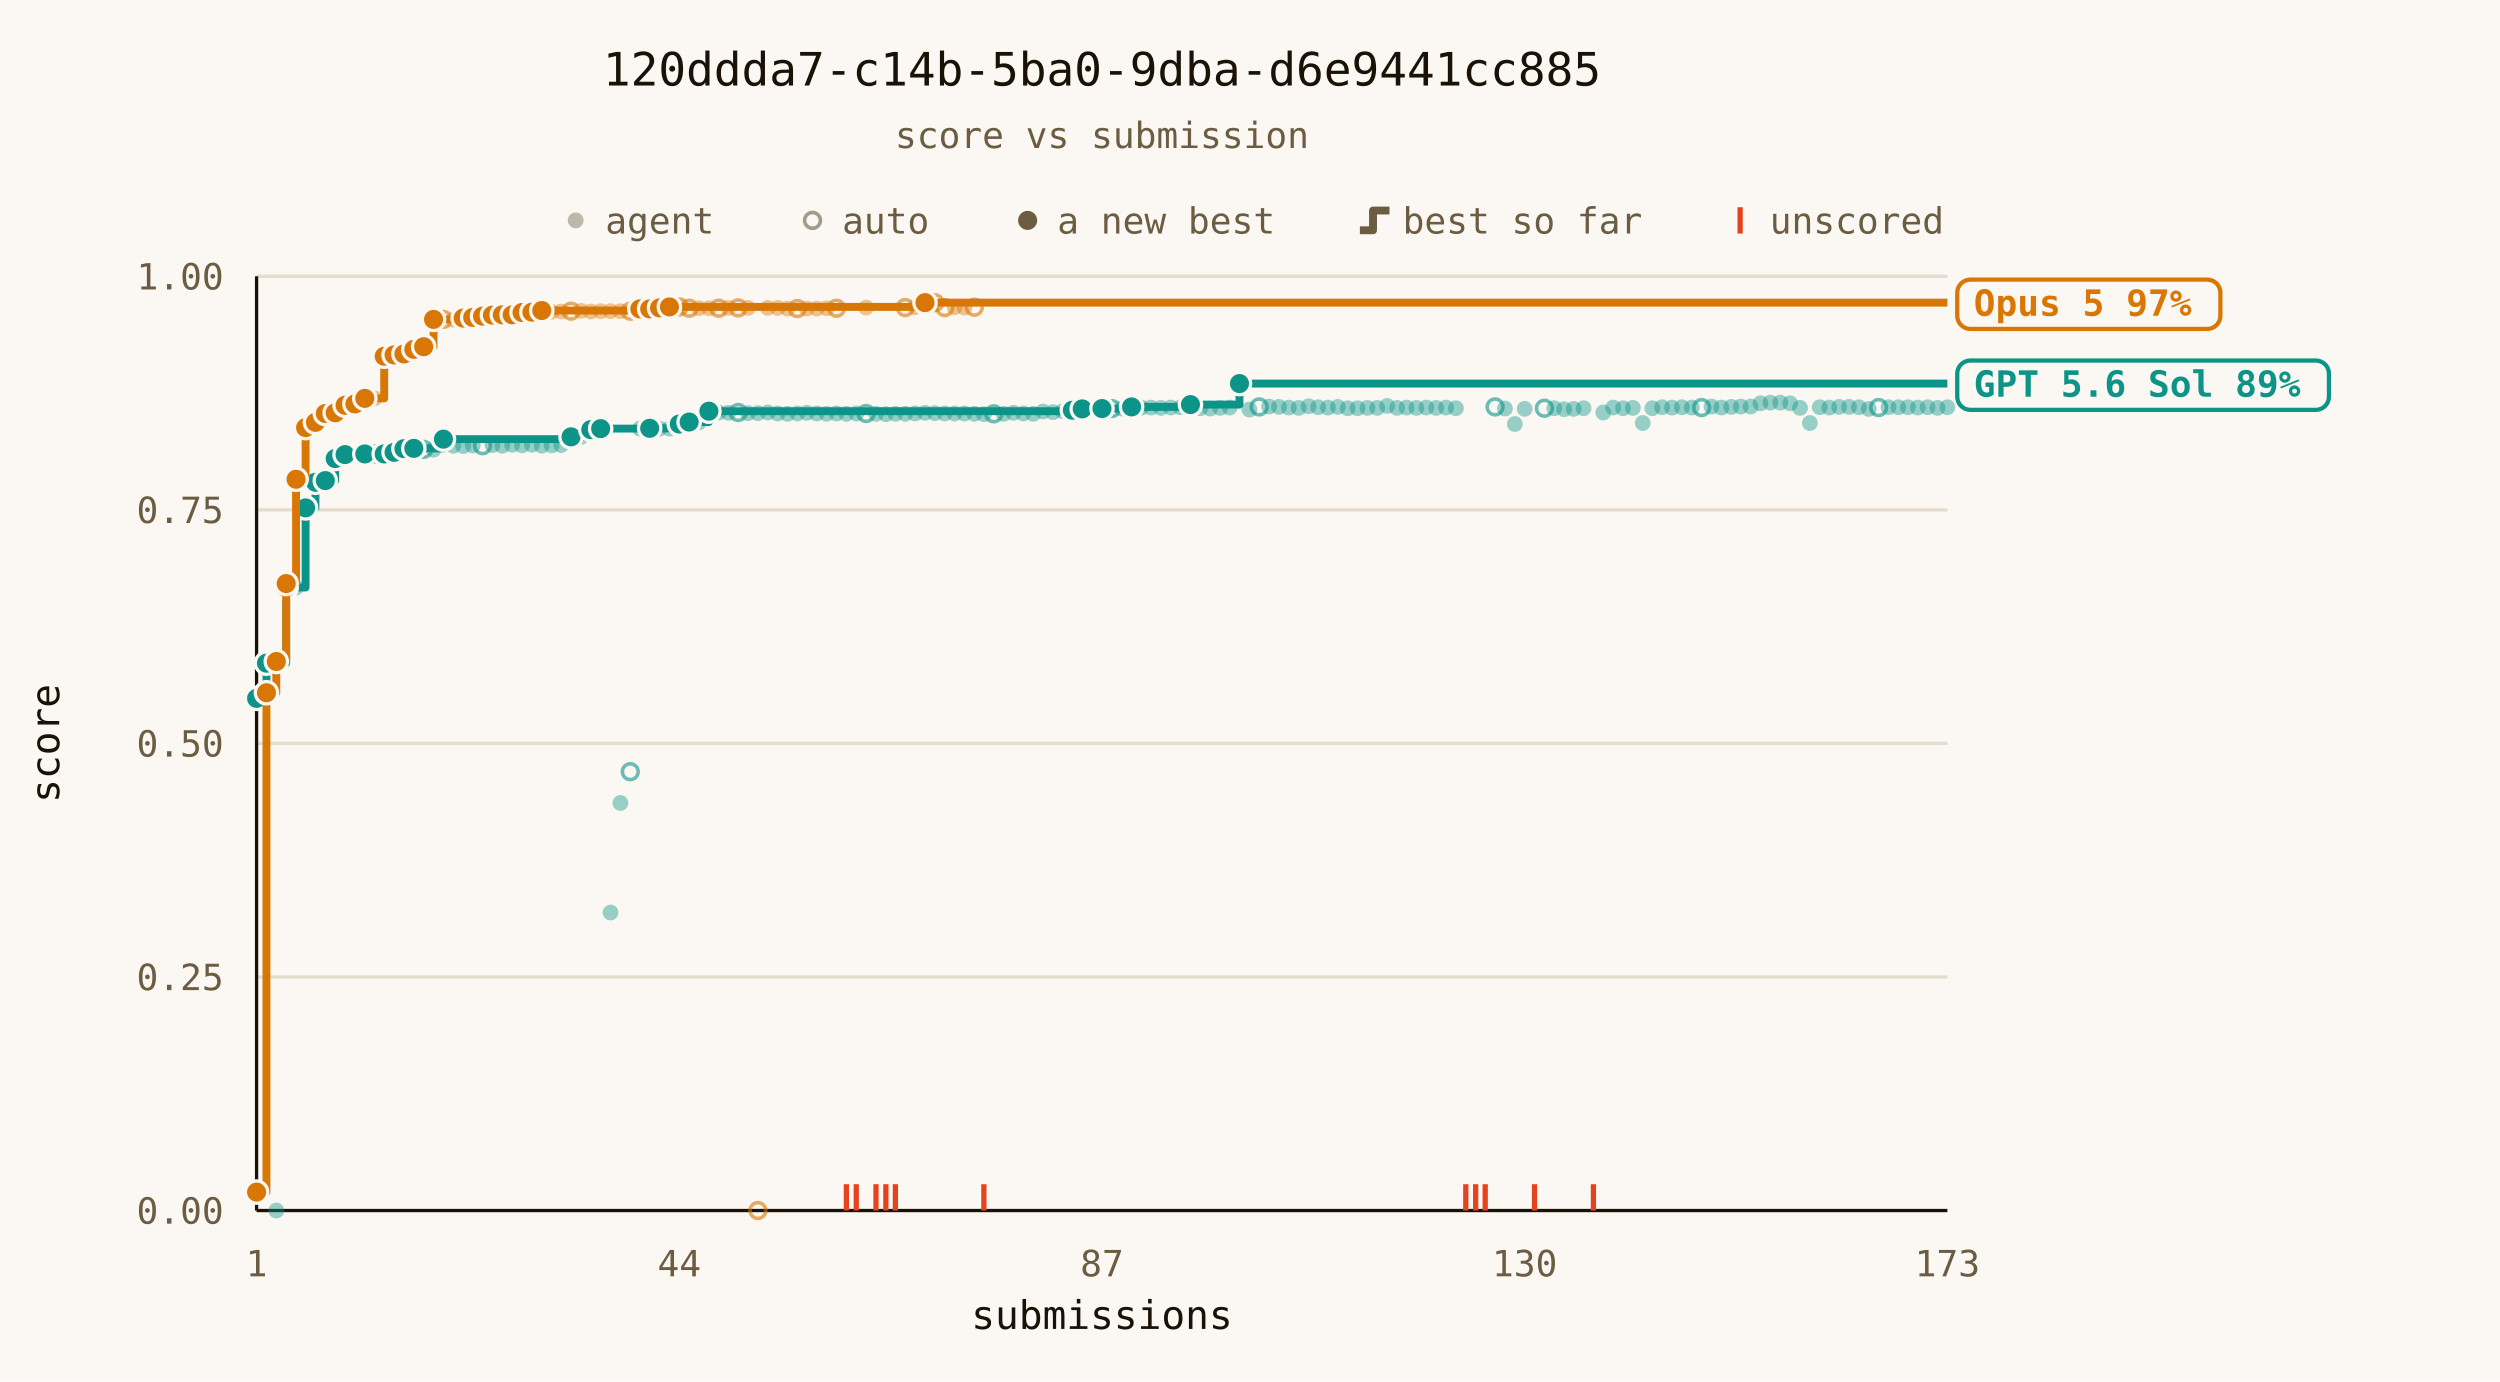
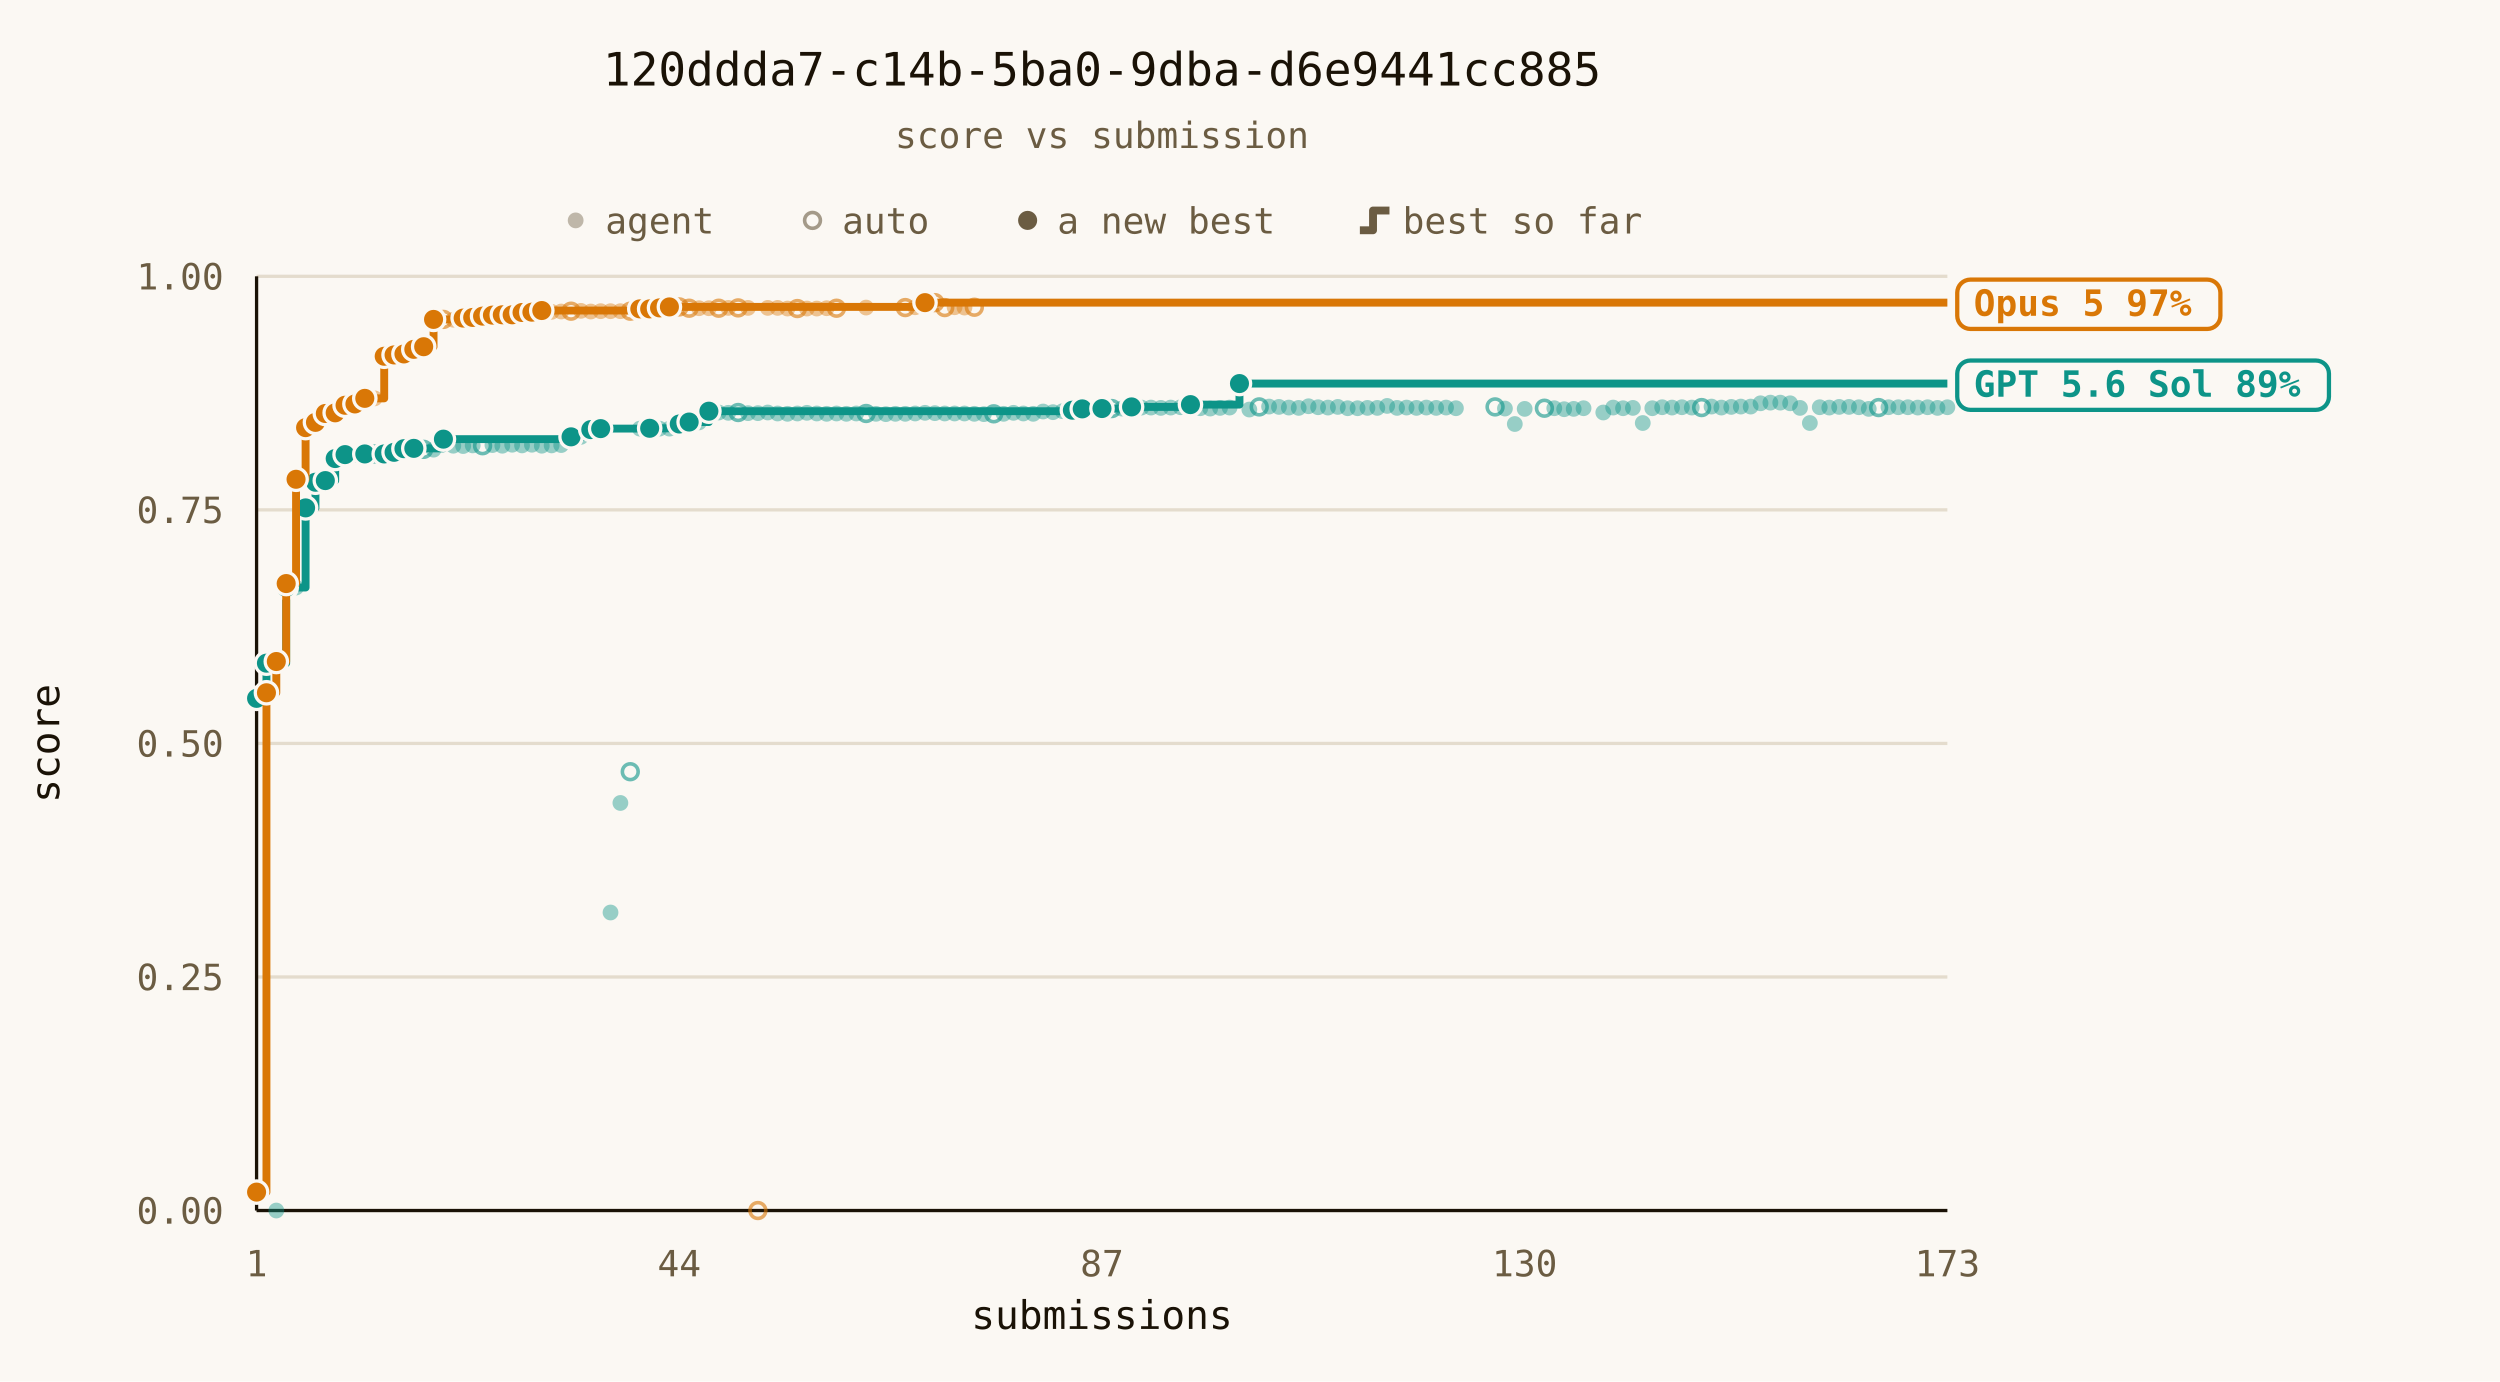
<svg xmlns="http://www.w3.org/2000/svg" width="760" height="420" viewBox="0 0 760 420" font-family="monospace">
  <rect width="760" height="420" fill="#fbf8f3" />
  <text x="335" y="26" text-anchor="middle" font-size="14" fill="#1a1206">120ddda7-c14b-5ba0-9dba-d6e9441cc885</text>
  <text x="335" y="45" text-anchor="middle" font-size="11" fill="#6b5c42">score vs submission</text>
  <line x1="78" y1="368.0" x2="592" y2="368.0" stroke="#e4dccd" stroke-width="1" />
  <text x="68" y="372.0" text-anchor="end" font-size="11" fill="#6b5c42">0.00</text>
  <line x1="78" y1="297.0" x2="592" y2="297.0" stroke="#e4dccd" stroke-width="1" />
  <text x="68" y="301.0" text-anchor="end" font-size="11" fill="#6b5c42">0.25</text>
  <line x1="78" y1="226.0" x2="592" y2="226.0" stroke="#e4dccd" stroke-width="1" />
  <text x="68" y="230.0" text-anchor="end" font-size="11" fill="#6b5c42">0.50</text>
  <line x1="78" y1="155.0" x2="592" y2="155.0" stroke="#e4dccd" stroke-width="1" />
  <text x="68" y="159.0" text-anchor="end" font-size="11" fill="#6b5c42">0.75</text>
  <line x1="78" y1="84.0" x2="592" y2="84.0" stroke="#e4dccd" stroke-width="1" />
  <text x="68" y="88.0" text-anchor="end" font-size="11" fill="#6b5c42">1.00</text>
  <text x="78.0" y="388" text-anchor="middle" font-size="11" fill="#6b5c42">1</text>
  <text x="206.5" y="388" text-anchor="middle" font-size="11" fill="#6b5c42">44</text>
  <text x="335.0" y="388" text-anchor="middle" font-size="11" fill="#6b5c42">87</text>
  <text x="463.5" y="388" text-anchor="middle" font-size="11" fill="#6b5c42">130</text>
  <text x="592.0" y="388" text-anchor="middle" font-size="11" fill="#6b5c42">173</text>
  <line x1="78" y1="84" x2="78" y2="368" stroke="#1a1206" />
  <line x1="78" y1="368" x2="592" y2="368" stroke="#1a1206" />
  <text x="335" y="404" text-anchor="middle" font-size="12" fill="#1a1206">submissions</text>
  <text x="18" y="226" font-size="12" fill="#1a1206" transform="rotate(-90 18 226)" text-anchor="middle">score</text>
  <circle cx="175.0" cy="67.0" r="2.4" fill="#6b5c42" opacity="0.42" />
  <text x="184.0" y="71.0" font-size="11" fill="#6b5c42">agent</text>
  <circle cx="247.0" cy="67.0" r="2.4" fill="none" stroke="#6b5c42" stroke-width="1.1" opacity="0.6" />
  <text x="256.0" y="71.0" font-size="11" fill="#6b5c42">auto</text>
  <circle cx="312.4" cy="67.0" r="3.4" fill="#6b5c42" stroke="#fbf8f3" stroke-width="1" />
  <text x="321.4" y="71.0" font-size="11" fill="#6b5c42">a new best</text>
  <path d="M 413.4 70.0 L 417.4 70.0 L 417.4 64.0 L 422.4 64.0" fill="none" stroke="#6b5c42" stroke-width="2.4" stroke-linejoin="round" />
  <text x="426.4" y="71.0" font-size="11" fill="#6b5c42">best so far</text>
-   <line x1="529.0" y1="71.0" x2="529.0" y2="63.0" stroke="#e5431f" stroke-width="1.6" />
-   <text x="538.0" y="71.0" font-size="11" fill="#6b5c42">unscored</text>
  <circle cx="78.0" cy="212.3" r="2.4" fill="none" stroke="#0d9488" stroke-width="1.1" opacity="0.6" />
  <circle cx="81.0" cy="201.6" r="2.4" fill="#0d9488" opacity="0.42" />
  <circle cx="84.0" cy="368.0" r="2.4" fill="#0d9488" opacity="0.42" />
  <circle cx="87.0" cy="178.6" r="2.4" fill="none" stroke="#0d9488" stroke-width="1.1" opacity="0.6" />
  <circle cx="90.0" cy="178.6" r="2.4" fill="#0d9488" opacity="0.42" />
  <circle cx="92.9" cy="154.4" r="2.4" fill="#0d9488" opacity="0.42" />
  <circle cx="95.9" cy="146.6" r="2.4" fill="#0d9488" opacity="0.42" />
  <circle cx="98.9" cy="146.1" r="2.4" fill="none" stroke="#0d9488" stroke-width="1.1" opacity="0.6" />
  <circle cx="101.9" cy="139.4" r="2.4" fill="none" stroke="#0d9488" stroke-width="1.1" opacity="0.6" />
  <circle cx="104.9" cy="138.2" r="2.4" fill="#0d9488" opacity="0.42" />
  <circle cx="107.9" cy="138.3" r="2.4" fill="#0d9488" opacity="0.42" />
  <circle cx="110.9" cy="138.0" r="2.4" fill="#0d9488" opacity="0.42" />
  <circle cx="113.9" cy="138.0" r="2.4" fill="none" stroke="#0d9488" stroke-width="1.1" opacity="0.6" />
  <circle cx="116.8" cy="138.0" r="2.4" fill="#0d9488" opacity="0.42" />
  <circle cx="119.8" cy="137.5" r="2.4" fill="#0d9488" opacity="0.42" />
  <circle cx="122.8" cy="136.4" r="2.4" fill="#0d9488" opacity="0.42" />
  <circle cx="125.8" cy="136.3" r="2.4" fill="#0d9488" opacity="0.42" />
  <circle cx="128.8" cy="136.6" r="2.4" fill="none" stroke="#0d9488" stroke-width="1.1" opacity="0.6" />
  <circle cx="131.8" cy="136.7" r="2.4" fill="#0d9488" opacity="0.42" />
  <circle cx="134.8" cy="133.5" r="2.4" fill="#0d9488" opacity="0.42" />
  <circle cx="137.8" cy="135.5" r="2.4" fill="#0d9488" opacity="0.42" />
  <circle cx="140.8" cy="135.6" r="2.4" fill="#0d9488" opacity="0.42" />
  <circle cx="143.7" cy="135.4" r="2.4" fill="#0d9488" opacity="0.42" />
  <circle cx="146.7" cy="135.5" r="2.4" fill="none" stroke="#0d9488" stroke-width="1.1" opacity="0.6" />
  <circle cx="149.7" cy="135.3" r="2.4" fill="#0d9488" opacity="0.42" />
  <circle cx="152.7" cy="135.5" r="2.4" fill="#0d9488" opacity="0.42" />
  <circle cx="155.7" cy="135.2" r="2.4" fill="#0d9488" opacity="0.42" />
  <circle cx="158.7" cy="135.4" r="2.4" fill="#0d9488" opacity="0.42" />
  <circle cx="161.7" cy="135.2" r="2.4" fill="#0d9488" opacity="0.42" />
  <circle cx="164.7" cy="135.5" r="2.4" fill="#0d9488" opacity="0.42" />
  <circle cx="167.7" cy="135.4" r="2.4" fill="#0d9488" opacity="0.42" />
  <circle cx="170.6" cy="135.3" r="2.4" fill="#0d9488" opacity="0.42" />
  <circle cx="173.6" cy="132.8" r="2.4" fill="none" stroke="#0d9488" stroke-width="1.1" opacity="0.6" />
  <circle cx="176.6" cy="132.8" r="2.4" fill="#0d9488" opacity="0.42" />
  <circle cx="179.6" cy="130.6" r="2.4" fill="#0d9488" opacity="0.42" />
  <circle cx="182.6" cy="130.3" r="2.4" fill="#0d9488" opacity="0.42" />
  <circle cx="185.6" cy="277.4" r="2.4" fill="#0d9488" opacity="0.42" />
  <circle cx="188.6" cy="244.1" r="2.4" fill="#0d9488" opacity="0.42" />
  <circle cx="191.6" cy="234.6" r="2.4" fill="none" stroke="#0d9488" stroke-width="1.1" opacity="0.6" />
  <circle cx="194.5" cy="130.3" r="2.4" fill="#0d9488" opacity="0.42" />
  <circle cx="197.5" cy="130.2" r="2.4" fill="#0d9488" opacity="0.42" />
  <circle cx="200.5" cy="130.3" r="2.4" fill="#0d9488" opacity="0.42" />
  <circle cx="203.5" cy="130.3" r="2.4" fill="#0d9488" opacity="0.42" />
  <circle cx="206.5" cy="128.9" r="2.4" fill="#0d9488" opacity="0.42" />
  <circle cx="209.5" cy="128.3" r="2.4" fill="#0d9488" opacity="0.42" />
  <circle cx="212.5" cy="128.4" r="2.4" fill="#0d9488" opacity="0.42" />
  <circle cx="215.5" cy="125.0" r="2.4" fill="#0d9488" opacity="0.42" />
  <circle cx="218.5" cy="125.4" r="2.4" fill="#0d9488" opacity="0.42" />
  <circle cx="221.4" cy="125.5" r="2.4" fill="#0d9488" opacity="0.42" />
  <circle cx="224.4" cy="125.4" r="2.4" fill="none" stroke="#0d9488" stroke-width="1.1" opacity="0.6" />
  <circle cx="227.4" cy="125.6" r="2.4" fill="#0d9488" opacity="0.42" />
  <circle cx="230.4" cy="125.6" r="2.4" fill="#0d9488" opacity="0.42" />
  <circle cx="233.4" cy="125.4" r="2.4" fill="#0d9488" opacity="0.42" />
  <circle cx="236.4" cy="125.7" r="2.4" fill="#0d9488" opacity="0.42" />
  <circle cx="239.4" cy="125.8" r="2.4" fill="#0d9488" opacity="0.42" />
  <circle cx="242.4" cy="125.7" r="2.4" fill="#0d9488" opacity="0.42" />
  <circle cx="245.3" cy="125.5" r="2.4" fill="#0d9488" opacity="0.42" />
  <circle cx="248.3" cy="125.7" r="2.4" fill="#0d9488" opacity="0.42" />
  <circle cx="251.3" cy="125.8" r="2.4" fill="#0d9488" opacity="0.42" />
  <circle cx="254.3" cy="125.7" r="2.4" fill="#0d9488" opacity="0.42" />
  <circle cx="257.3" cy="125.8" r="2.4" fill="#0d9488" opacity="0.42" />
  <circle cx="260.3" cy="125.7" r="2.4" fill="#0d9488" opacity="0.42" />
  <circle cx="263.3" cy="125.7" r="2.4" fill="none" stroke="#0d9488" stroke-width="1.1" opacity="0.6" />
  <circle cx="266.3" cy="125.8" r="2.4" fill="#0d9488" opacity="0.42" />
  <circle cx="269.3" cy="125.9" r="2.4" fill="#0d9488" opacity="0.42" />
  <circle cx="272.2" cy="125.8" r="2.4" fill="#0d9488" opacity="0.42" />
  <circle cx="275.2" cy="125.8" r="2.4" fill="#0d9488" opacity="0.42" />
  <circle cx="278.2" cy="125.7" r="2.4" fill="#0d9488" opacity="0.42" />
  <circle cx="281.2" cy="125.5" r="2.4" fill="#0d9488" opacity="0.42" />
  <circle cx="284.2" cy="125.6" r="2.4" fill="#0d9488" opacity="0.42" />
  <circle cx="287.2" cy="125.7" r="2.4" fill="#0d9488" opacity="0.42" />
  <circle cx="290.2" cy="125.7" r="2.4" fill="#0d9488" opacity="0.42" />
  <circle cx="293.2" cy="125.7" r="2.4" fill="#0d9488" opacity="0.42" />
  <circle cx="296.2" cy="125.8" r="2.4" fill="#0d9488" opacity="0.42" />
  <circle cx="299.1" cy="125.9" r="2.4" fill="#0d9488" opacity="0.42" />
  <circle cx="302.1" cy="125.8" r="2.4" fill="none" stroke="#0d9488" stroke-width="1.1" opacity="0.6" />
  <circle cx="305.1" cy="125.8" r="2.4" fill="#0d9488" opacity="0.42" />
  <circle cx="308.1" cy="125.5" r="2.4" fill="#0d9488" opacity="0.42" />
  <circle cx="311.1" cy="125.7" r="2.4" fill="#0d9488" opacity="0.42" />
  <circle cx="314.1" cy="125.8" r="2.4" fill="#0d9488" opacity="0.42" />
  <circle cx="317.1" cy="125.1" r="2.4" fill="#0d9488" opacity="0.42" />
  <circle cx="320.1" cy="125.3" r="2.4" fill="#0d9488" opacity="0.42" />
  <circle cx="323.0" cy="125.0" r="2.4" fill="#0d9488" opacity="0.42" />
  <circle cx="326.0" cy="124.7" r="2.4" fill="#0d9488" opacity="0.42" />
  <circle cx="329.0" cy="124.3" r="2.4" fill="#0d9488" opacity="0.42" />
  <circle cx="332.0" cy="124.3" r="2.4" fill="#0d9488" opacity="0.42" />
  <circle cx="335.0" cy="124.2" r="2.4" fill="#0d9488" opacity="0.42" />
  <circle cx="338.0" cy="124.2" r="2.4" fill="none" stroke="#0d9488" stroke-width="1.1" opacity="0.6" />
  <circle cx="341.0" cy="124.2" r="2.4" fill="#0d9488" opacity="0.42" />
  <circle cx="344.0" cy="123.7" r="2.4" fill="#0d9488" opacity="0.42" />
  <circle cx="347.0" cy="123.9" r="2.4" fill="#0d9488" opacity="0.42" />
  <circle cx="349.9" cy="123.9" r="2.4" fill="#0d9488" opacity="0.42" />
  <circle cx="352.9" cy="124.0" r="2.4" fill="#0d9488" opacity="0.42" />
  <circle cx="355.9" cy="123.9" r="2.4" fill="#0d9488" opacity="0.42" />
  <circle cx="358.9" cy="123.8" r="2.4" fill="#0d9488" opacity="0.42" />
  <circle cx="361.9" cy="123.0" r="2.4" fill="#0d9488" opacity="0.42" />
  <circle cx="364.9" cy="124.1" r="2.4" fill="#0d9488" opacity="0.42" />
  <circle cx="367.9" cy="124.2" r="2.4" fill="#0d9488" opacity="0.42" />
  <circle cx="370.9" cy="124.0" r="2.4" fill="#0d9488" opacity="0.42" />
  <circle cx="373.8" cy="123.9" r="2.4" fill="#0d9488" opacity="0.42" />
  <circle cx="376.8" cy="116.6" r="2.4" fill="#0d9488" opacity="0.42" />
  <circle cx="379.8" cy="124.5" r="2.4" fill="#0d9488" opacity="0.42" />
  <circle cx="382.8" cy="123.7" r="2.4" fill="none" stroke="#0d9488" stroke-width="1.1" opacity="0.6" />
  <circle cx="385.8" cy="123.6" r="2.4" fill="#0d9488" opacity="0.42" />
  <circle cx="388.8" cy="123.7" r="2.4" fill="#0d9488" opacity="0.42" />
  <circle cx="391.8" cy="123.9" r="2.4" fill="#0d9488" opacity="0.42" />
  <circle cx="394.8" cy="124.0" r="2.4" fill="#0d9488" opacity="0.42" />
  <circle cx="397.8" cy="123.5" r="2.4" fill="#0d9488" opacity="0.42" />
  <circle cx="400.7" cy="123.8" r="2.4" fill="#0d9488" opacity="0.42" />
  <circle cx="403.7" cy="123.9" r="2.4" fill="#0d9488" opacity="0.42" />
  <circle cx="406.7" cy="123.7" r="2.4" fill="#0d9488" opacity="0.42" />
  <circle cx="409.7" cy="124.1" r="2.4" fill="#0d9488" opacity="0.42" />
  <circle cx="412.7" cy="124.1" r="2.4" fill="#0d9488" opacity="0.42" />
  <circle cx="415.7" cy="124.0" r="2.4" fill="#0d9488" opacity="0.42" />
  <circle cx="418.7" cy="124.0" r="2.4" fill="#0d9488" opacity="0.42" />
  <circle cx="421.7" cy="123.4" r="2.4" fill="#0d9488" opacity="0.42" />
  <circle cx="424.7" cy="124.0" r="2.4" fill="#0d9488" opacity="0.42" />
  <circle cx="427.6" cy="123.9" r="2.4" fill="#0d9488" opacity="0.42" />
  <circle cx="430.6" cy="124.0" r="2.4" fill="#0d9488" opacity="0.42" />
  <circle cx="433.6" cy="123.9" r="2.4" fill="#0d9488" opacity="0.42" />
  <circle cx="436.6" cy="124.0" r="2.4" fill="#0d9488" opacity="0.42" />
  <circle cx="439.6" cy="123.9" r="2.4" fill="#0d9488" opacity="0.42" />
  <circle cx="442.6" cy="124.1" r="2.4" fill="#0d9488" opacity="0.42" />
  <circle cx="454.5" cy="123.7" r="2.4" fill="none" stroke="#0d9488" stroke-width="1.1" opacity="0.6" />
  <circle cx="457.5" cy="124.2" r="2.4" fill="#0d9488" opacity="0.42" />
  <circle cx="460.5" cy="128.9" r="2.4" fill="#0d9488" opacity="0.42" />
  <circle cx="463.5" cy="124.3" r="2.4" fill="#0d9488" opacity="0.42" />
  <circle cx="469.5" cy="124.1" r="2.4" fill="none" stroke="#0d9488" stroke-width="1.1" opacity="0.6" />
  <circle cx="472.5" cy="124.1" r="2.4" fill="#0d9488" opacity="0.42" />
  <circle cx="475.5" cy="124.4" r="2.4" fill="#0d9488" opacity="0.42" />
  <circle cx="478.4" cy="124.3" r="2.4" fill="#0d9488" opacity="0.42" />
  <circle cx="481.4" cy="124.1" r="2.4" fill="#0d9488" opacity="0.42" />
  <circle cx="487.4" cy="125.4" r="2.4" fill="#0d9488" opacity="0.42" />
  <circle cx="490.4" cy="123.9" r="2.4" fill="#0d9488" opacity="0.42" />
  <circle cx="493.4" cy="124.1" r="2.4" fill="#0d9488" opacity="0.42" />
  <circle cx="496.4" cy="124.0" r="2.4" fill="#0d9488" opacity="0.42" />
  <circle cx="499.4" cy="128.6" r="2.4" fill="#0d9488" opacity="0.42" />
  <circle cx="502.3" cy="124.1" r="2.4" fill="#0d9488" opacity="0.42" />
  <circle cx="505.3" cy="123.8" r="2.4" fill="#0d9488" opacity="0.42" />
  <circle cx="508.3" cy="123.9" r="2.4" fill="#0d9488" opacity="0.42" />
  <circle cx="511.3" cy="123.8" r="2.4" fill="#0d9488" opacity="0.42" />
  <circle cx="514.3" cy="123.9" r="2.4" fill="#0d9488" opacity="0.42" />
  <circle cx="517.3" cy="123.9" r="2.4" fill="none" stroke="#0d9488" stroke-width="1.1" opacity="0.6" />
  <circle cx="520.3" cy="123.6" r="2.4" fill="#0d9488" opacity="0.42" />
  <circle cx="523.3" cy="123.9" r="2.4" fill="#0d9488" opacity="0.42" />
  <circle cx="526.3" cy="123.7" r="2.4" fill="#0d9488" opacity="0.42" />
  <circle cx="529.2" cy="123.6" r="2.4" fill="#0d9488" opacity="0.42" />
  <circle cx="532.2" cy="123.6" r="2.4" fill="#0d9488" opacity="0.42" />
  <circle cx="535.2" cy="122.6" r="2.4" fill="#0d9488" opacity="0.42" />
  <circle cx="538.2" cy="122.4" r="2.4" fill="#0d9488" opacity="0.42" />
  <circle cx="541.2" cy="122.4" r="2.4" fill="#0d9488" opacity="0.42" />
  <circle cx="544.2" cy="122.6" r="2.4" fill="#0d9488" opacity="0.42" />
  <circle cx="547.2" cy="124.0" r="2.4" fill="#0d9488" opacity="0.42" />
  <circle cx="550.2" cy="128.6" r="2.4" fill="#0d9488" opacity="0.42" />
  <circle cx="553.2" cy="123.8" r="2.4" fill="#0d9488" opacity="0.42" />
  <circle cx="556.1" cy="123.9" r="2.4" fill="#0d9488" opacity="0.42" />
  <circle cx="559.1" cy="123.7" r="2.4" fill="#0d9488" opacity="0.42" />
  <circle cx="562.1" cy="123.7" r="2.4" fill="#0d9488" opacity="0.42" />
  <circle cx="565.1" cy="123.8" r="2.4" fill="#0d9488" opacity="0.42" />
  <circle cx="568.1" cy="124.3" r="2.4" fill="#0d9488" opacity="0.42" />
  <circle cx="571.1" cy="123.9" r="2.4" fill="none" stroke="#0d9488" stroke-width="1.1" opacity="0.6" />
  <circle cx="574.1" cy="123.8" r="2.4" fill="#0d9488" opacity="0.42" />
  <circle cx="577.1" cy="123.8" r="2.4" fill="#0d9488" opacity="0.42" />
  <circle cx="580.0" cy="123.8" r="2.4" fill="#0d9488" opacity="0.42" />
  <circle cx="583.0" cy="123.9" r="2.4" fill="#0d9488" opacity="0.42" />
  <circle cx="586.0" cy="123.8" r="2.4" fill="#0d9488" opacity="0.42" />
  <circle cx="589.0" cy="124.0" r="2.4" fill="#0d9488" opacity="0.42" />
  <circle cx="592.0" cy="123.8" r="2.4" fill="#0d9488" opacity="0.42" />
-   <line x1="445.6" y1="368" x2="445.6" y2="360" stroke="#e5431f" stroke-width="1.6" />
-   <line x1="448.6" y1="368" x2="448.6" y2="360" stroke="#e5431f" stroke-width="1.6" />
-   <line x1="451.5" y1="368" x2="451.5" y2="360" stroke="#e5431f" stroke-width="1.6" />
-   <line x1="466.5" y1="368" x2="466.5" y2="360" stroke="#e5431f" stroke-width="1.6" />
-   <line x1="484.4" y1="368" x2="484.4" y2="360" stroke="#e5431f" stroke-width="1.6" />
  <path d="M 78.0 212.3 L 81.0 212.3 L 81.0 201.6 L 87.0 201.6 L 87.0 178.6 L 92.9 178.6 L 92.9 154.4 L 95.9 154.4 L 95.9 146.6 L 98.9 146.6 L 98.9 146.1 L 101.9 146.1 L 101.9 139.4 L 104.9 139.4 L 104.9 138.2 L 110.9 138.2 L 110.9 138.0 L 116.8 138.0 L 116.8 138.0 L 119.8 138.0 L 119.8 137.5 L 122.8 137.5 L 122.8 136.4 L 125.8 136.4 L 125.8 136.3 L 134.8 136.3 L 134.8 133.5 L 173.6 133.5 L 173.6 132.8 L 179.6 132.8 L 179.6 130.6 L 182.6 130.6 L 182.6 130.3 L 197.5 130.3 L 197.5 130.2 L 206.5 130.2 L 206.5 128.9 L 209.5 128.9 L 209.5 128.3 L 215.5 128.3 L 215.5 125.0 L 326.0 125.0 L 326.0 124.7 L 329.0 124.7 L 329.0 124.3 L 335.0 124.3 L 335.0 124.2 L 344.0 124.2 L 344.0 123.7 L 361.9 123.7 L 361.9 123.0 L 376.8 123.0 L 376.8 116.6 L 592 116.6" fill="none" stroke="#0d9488" stroke-width="2.4" stroke-linejoin="round" />
  <circle cx="78.0" cy="212.3" r="3.4" fill="#0d9488" stroke="#fbf8f3" stroke-width="1" />
  <circle cx="81.0" cy="201.6" r="3.4" fill="#0d9488" stroke="#fbf8f3" stroke-width="1" />
  <circle cx="87.0" cy="178.6" r="3.4" fill="#0d9488" stroke="#fbf8f3" stroke-width="1" />
  <circle cx="92.9" cy="154.4" r="3.4" fill="#0d9488" stroke="#fbf8f3" stroke-width="1" />
  <circle cx="95.9" cy="146.6" r="3.4" fill="#0d9488" stroke="#fbf8f3" stroke-width="1" />
  <circle cx="98.9" cy="146.1" r="3.4" fill="#0d9488" stroke="#fbf8f3" stroke-width="1" />
  <circle cx="101.9" cy="139.4" r="3.4" fill="#0d9488" stroke="#fbf8f3" stroke-width="1" />
  <circle cx="104.9" cy="138.2" r="3.4" fill="#0d9488" stroke="#fbf8f3" stroke-width="1" />
  <circle cx="110.9" cy="138.0" r="3.4" fill="#0d9488" stroke="#fbf8f3" stroke-width="1" />
  <circle cx="116.8" cy="138.0" r="3.4" fill="#0d9488" stroke="#fbf8f3" stroke-width="1" />
  <circle cx="119.8" cy="137.5" r="3.4" fill="#0d9488" stroke="#fbf8f3" stroke-width="1" />
  <circle cx="122.8" cy="136.4" r="3.4" fill="#0d9488" stroke="#fbf8f3" stroke-width="1" />
  <circle cx="125.8" cy="136.3" r="3.4" fill="#0d9488" stroke="#fbf8f3" stroke-width="1" />
  <circle cx="134.8" cy="133.5" r="3.4" fill="#0d9488" stroke="#fbf8f3" stroke-width="1" />
  <circle cx="173.6" cy="132.8" r="3.4" fill="#0d9488" stroke="#fbf8f3" stroke-width="1" />
  <circle cx="179.6" cy="130.6" r="3.4" fill="#0d9488" stroke="#fbf8f3" stroke-width="1" />
  <circle cx="182.6" cy="130.3" r="3.4" fill="#0d9488" stroke="#fbf8f3" stroke-width="1" />
  <circle cx="197.5" cy="130.2" r="3.4" fill="#0d9488" stroke="#fbf8f3" stroke-width="1" />
  <circle cx="206.5" cy="128.9" r="3.4" fill="#0d9488" stroke="#fbf8f3" stroke-width="1" />
  <circle cx="209.5" cy="128.3" r="3.4" fill="#0d9488" stroke="#fbf8f3" stroke-width="1" />
  <circle cx="215.5" cy="125.0" r="3.4" fill="#0d9488" stroke="#fbf8f3" stroke-width="1" />
  <circle cx="326.0" cy="124.7" r="3.4" fill="#0d9488" stroke="#fbf8f3" stroke-width="1" />
  <circle cx="329.0" cy="124.3" r="3.4" fill="#0d9488" stroke="#fbf8f3" stroke-width="1" />
  <circle cx="335.0" cy="124.2" r="3.4" fill="#0d9488" stroke="#fbf8f3" stroke-width="1" />
  <circle cx="344.0" cy="123.7" r="3.4" fill="#0d9488" stroke="#fbf8f3" stroke-width="1" />
  <circle cx="361.9" cy="123.0" r="3.4" fill="#0d9488" stroke="#fbf8f3" stroke-width="1" />
  <circle cx="376.8" cy="116.6" r="3.4" fill="#0d9488" stroke="#fbf8f3" stroke-width="1" />
  <rect x="595" y="109.6" width="113" height="15" rx="4" fill="#fbf8f3" stroke="#0d9488" stroke-width="1.3" />
  <text x="600.0" y="120.6" font-size="11" fill="#0d9488" font-weight="bold">GPT 5.6 Sol 89%</text>
  <circle cx="78.0" cy="362.4" r="2.4" fill="none" stroke="#d97706" stroke-width="1.1" opacity="0.6" />
  <circle cx="81.0" cy="210.6" r="2.4" fill="none" stroke="#d97706" stroke-width="1.1" opacity="0.6" />
  <circle cx="84.0" cy="201.1" r="2.4" fill="#d97706" opacity="0.42" />
  <circle cx="87.0" cy="177.4" r="2.4" fill="#d97706" opacity="0.42" />
  <circle cx="90.0" cy="145.7" r="2.4" fill="#d97706" opacity="0.42" />
  <circle cx="92.9" cy="130.0" r="2.4" fill="#d97706" opacity="0.42" />
  <circle cx="95.9" cy="128.4" r="2.4" fill="#d97706" opacity="0.42" />
  <circle cx="98.9" cy="125.7" r="2.4" fill="#d97706" opacity="0.42" />
  <circle cx="101.9" cy="125.5" r="2.4" fill="none" stroke="#d97706" stroke-width="1.1" opacity="0.6" />
  <circle cx="104.9" cy="123.2" r="2.4" fill="#d97706" opacity="0.42" />
  <circle cx="107.9" cy="122.8" r="2.4" fill="#d97706" opacity="0.42" />
  <circle cx="110.9" cy="121.1" r="2.4" fill="#d97706" opacity="0.42" />
  <circle cx="113.9" cy="121.1" r="2.4" fill="#d97706" opacity="0.42" />
  <circle cx="116.8" cy="108.3" r="2.4" fill="none" stroke="#d97706" stroke-width="1.1" opacity="0.6" />
  <circle cx="119.8" cy="107.9" r="2.4" fill="#d97706" opacity="0.42" />
  <circle cx="122.8" cy="107.6" r="2.4" fill="none" stroke="#d97706" stroke-width="1.1" opacity="0.6" />
  <circle cx="125.8" cy="106.2" r="2.4" fill="#d97706" opacity="0.42" />
  <circle cx="128.8" cy="105.4" r="2.4" fill="#d97706" opacity="0.42" />
  <circle cx="131.8" cy="97.1" r="2.4" fill="#d97706" opacity="0.42" />
  <circle cx="134.8" cy="97.1" r="2.4" fill="none" stroke="#d97706" stroke-width="1.1" opacity="0.6" />
  <circle cx="137.8" cy="97.2" r="2.4" fill="#d97706" opacity="0.42" />
  <circle cx="140.8" cy="96.7" r="2.4" fill="#d97706" opacity="0.42" />
  <circle cx="143.7" cy="96.5" r="2.4" fill="none" stroke="#d97706" stroke-width="1.1" opacity="0.6" />
  <circle cx="146.7" cy="96.1" r="2.4" fill="#d97706" opacity="0.42" />
  <circle cx="149.7" cy="95.8" r="2.4" fill="#d97706" opacity="0.42" />
  <circle cx="152.7" cy="95.7" r="2.4" fill="#d97706" opacity="0.42" />
  <circle cx="155.7" cy="95.7" r="2.4" fill="#d97706" opacity="0.42" />
  <circle cx="158.7" cy="95.0" r="2.4" fill="#d97706" opacity="0.42" />
  <circle cx="161.7" cy="94.9" r="2.4" fill="none" stroke="#d97706" stroke-width="1.1" opacity="0.6" />
  <circle cx="164.7" cy="94.4" r="2.4" fill="#d97706" opacity="0.42" />
  <circle cx="167.7" cy="94.8" r="2.4" fill="#d97706" opacity="0.42" />
  <circle cx="170.6" cy="94.7" r="2.4" fill="#d97706" opacity="0.42" />
  <circle cx="173.6" cy="94.6" r="2.4" fill="none" stroke="#d97706" stroke-width="1.1" opacity="0.6" />
  <circle cx="176.6" cy="94.5" r="2.4" fill="#d97706" opacity="0.42" />
  <circle cx="179.6" cy="94.7" r="2.4" fill="#d97706" opacity="0.42" />
  <circle cx="182.6" cy="94.6" r="2.4" fill="#d97706" opacity="0.42" />
  <circle cx="185.6" cy="94.6" r="2.4" fill="#d97706" opacity="0.42" />
  <circle cx="188.6" cy="94.6" r="2.4" fill="#d97706" opacity="0.42" />
  <circle cx="191.6" cy="94.6" r="2.4" fill="none" stroke="#d97706" stroke-width="1.1" opacity="0.6" />
  <circle cx="194.5" cy="93.9" r="2.4" fill="#d97706" opacity="0.42" />
  <circle cx="197.5" cy="93.9" r="2.4" fill="#d97706" opacity="0.42" />
  <circle cx="200.5" cy="93.6" r="2.4" fill="#d97706" opacity="0.42" />
  <circle cx="203.5" cy="93.3" r="2.4" fill="#d97706" opacity="0.42" />
  <circle cx="206.5" cy="93.3" r="2.4" fill="none" stroke="#d97706" stroke-width="1.1" opacity="0.6" />
  <circle cx="209.5" cy="93.7" r="2.4" fill="none" stroke="#d97706" stroke-width="1.1" opacity="0.6" />
  <circle cx="212.5" cy="93.7" r="2.4" fill="#d97706" opacity="0.42" />
  <circle cx="215.5" cy="93.7" r="2.4" fill="#d97706" opacity="0.42" />
  <circle cx="218.5" cy="93.7" r="2.4" fill="none" stroke="#d97706" stroke-width="1.1" opacity="0.6" />
  <circle cx="221.4" cy="93.6" r="2.4" fill="#d97706" opacity="0.42" />
  <circle cx="224.4" cy="93.6" r="2.4" fill="none" stroke="#d97706" stroke-width="1.1" opacity="0.6" />
  <circle cx="227.4" cy="93.6" r="2.4" fill="#d97706" opacity="0.42" />
  <circle cx="230.4" cy="368.0" r="2.4" fill="none" stroke="#d97706" stroke-width="1.1" opacity="0.6" />
  <circle cx="233.4" cy="93.6" r="2.4" fill="#d97706" opacity="0.42" />
  <circle cx="236.4" cy="93.6" r="2.4" fill="#d97706" opacity="0.42" />
  <circle cx="239.4" cy="93.8" r="2.4" fill="#d97706" opacity="0.42" />
  <circle cx="242.4" cy="93.8" r="2.4" fill="none" stroke="#d97706" stroke-width="1.1" opacity="0.6" />
  <circle cx="245.3" cy="93.8" r="2.4" fill="#d97706" opacity="0.42" />
  <circle cx="248.3" cy="93.8" r="2.4" fill="#d97706" opacity="0.42" />
  <circle cx="251.3" cy="93.7" r="2.4" fill="#d97706" opacity="0.42" />
  <circle cx="254.3" cy="93.7" r="2.4" fill="none" stroke="#d97706" stroke-width="1.1" opacity="0.6" />
  <circle cx="263.3" cy="93.5" r="2.4" fill="#d97706" opacity="0.42" />
  <circle cx="275.2" cy="93.5" r="2.4" fill="none" stroke="#d97706" stroke-width="1.1" opacity="0.6" />
  <circle cx="278.2" cy="93.4" r="2.4" fill="#d97706" opacity="0.42" />
  <circle cx="281.2" cy="92.0" r="2.4" fill="#d97706" opacity="0.42" />
  <circle cx="284.2" cy="92.0" r="2.4" fill="none" stroke="#d97706" stroke-width="1.1" opacity="0.6" />
  <circle cx="287.2" cy="93.5" r="2.4" fill="none" stroke="#d97706" stroke-width="1.1" opacity="0.6" />
  <circle cx="290.2" cy="93.4" r="2.4" fill="#d97706" opacity="0.42" />
  <circle cx="293.2" cy="93.5" r="2.4" fill="#d97706" opacity="0.42" />
  <circle cx="296.2" cy="93.4" r="2.4" fill="none" stroke="#d97706" stroke-width="1.1" opacity="0.6" />
-   <line x1="257.3" y1="368" x2="257.3" y2="360" stroke="#e5431f" stroke-width="1.6" />
-   <line x1="260.3" y1="368" x2="260.3" y2="360" stroke="#e5431f" stroke-width="1.6" />
-   <line x1="266.3" y1="368" x2="266.3" y2="360" stroke="#e5431f" stroke-width="1.6" />
-   <line x1="269.3" y1="368" x2="269.3" y2="360" stroke="#e5431f" stroke-width="1.6" />
-   <line x1="272.2" y1="368" x2="272.2" y2="360" stroke="#e5431f" stroke-width="1.6" />
-   <line x1="299.1" y1="368" x2="299.1" y2="360" stroke="#e5431f" stroke-width="1.6" />
  <path d="M 78.0 362.4 L 81.0 362.4 L 81.0 210.6 L 84.0 210.6 L 84.0 201.1 L 87.0 201.1 L 87.0 177.4 L 90.0 177.4 L 90.0 145.7 L 92.9 145.7 L 92.9 130.0 L 95.9 130.0 L 95.9 128.4 L 98.9 128.4 L 98.9 125.7 L 101.9 125.7 L 101.9 125.5 L 104.9 125.5 L 104.9 123.2 L 107.9 123.2 L 107.9 122.8 L 110.9 122.8 L 110.9 121.1 L 116.8 121.1 L 116.8 108.3 L 119.8 108.3 L 119.8 107.9 L 122.8 107.9 L 122.8 107.6 L 125.8 107.6 L 125.8 106.2 L 128.8 106.2 L 128.8 105.4 L 131.8 105.4 L 131.8 97.1 L 140.8 97.1 L 140.8 96.7 L 143.7 96.7 L 143.7 96.5 L 146.7 96.5 L 146.7 96.1 L 149.7 96.1 L 149.7 95.8 L 152.7 95.8 L 152.7 95.7 L 155.7 95.7 L 155.7 95.7 L 158.7 95.7 L 158.7 95.0 L 161.7 95.0 L 161.7 94.9 L 164.7 94.9 L 164.7 94.4 L 194.5 94.4 L 194.5 93.9 L 197.5 93.9 L 197.5 93.9 L 200.5 93.9 L 200.5 93.6 L 203.5 93.6 L 203.5 93.3 L 281.2 93.3 L 281.2 92.0 L 592 92.0" fill="none" stroke="#d97706" stroke-width="2.4" stroke-linejoin="round" />
  <circle cx="78.0" cy="362.4" r="3.4" fill="#d97706" stroke="#fbf8f3" stroke-width="1" />
  <circle cx="81.0" cy="210.6" r="3.4" fill="#d97706" stroke="#fbf8f3" stroke-width="1" />
  <circle cx="84.0" cy="201.1" r="3.4" fill="#d97706" stroke="#fbf8f3" stroke-width="1" />
  <circle cx="87.0" cy="177.4" r="3.4" fill="#d97706" stroke="#fbf8f3" stroke-width="1" />
  <circle cx="90.0" cy="145.7" r="3.4" fill="#d97706" stroke="#fbf8f3" stroke-width="1" />
  <circle cx="92.9" cy="130.0" r="3.4" fill="#d97706" stroke="#fbf8f3" stroke-width="1" />
  <circle cx="95.9" cy="128.4" r="3.4" fill="#d97706" stroke="#fbf8f3" stroke-width="1" />
  <circle cx="98.9" cy="125.7" r="3.4" fill="#d97706" stroke="#fbf8f3" stroke-width="1" />
  <circle cx="101.9" cy="125.5" r="3.4" fill="#d97706" stroke="#fbf8f3" stroke-width="1" />
  <circle cx="104.9" cy="123.2" r="3.4" fill="#d97706" stroke="#fbf8f3" stroke-width="1" />
  <circle cx="107.9" cy="122.8" r="3.4" fill="#d97706" stroke="#fbf8f3" stroke-width="1" />
  <circle cx="110.9" cy="121.1" r="3.4" fill="#d97706" stroke="#fbf8f3" stroke-width="1" />
  <circle cx="116.8" cy="108.3" r="3.4" fill="#d97706" stroke="#fbf8f3" stroke-width="1" />
  <circle cx="119.8" cy="107.9" r="3.4" fill="#d97706" stroke="#fbf8f3" stroke-width="1" />
  <circle cx="122.8" cy="107.6" r="3.4" fill="#d97706" stroke="#fbf8f3" stroke-width="1" />
  <circle cx="125.8" cy="106.2" r="3.4" fill="#d97706" stroke="#fbf8f3" stroke-width="1" />
  <circle cx="128.8" cy="105.4" r="3.4" fill="#d97706" stroke="#fbf8f3" stroke-width="1" />
  <circle cx="131.8" cy="97.1" r="3.4" fill="#d97706" stroke="#fbf8f3" stroke-width="1" />
  <circle cx="140.8" cy="96.7" r="3.4" fill="#d97706" stroke="#fbf8f3" stroke-width="1" />
  <circle cx="143.7" cy="96.5" r="3.4" fill="#d97706" stroke="#fbf8f3" stroke-width="1" />
  <circle cx="146.7" cy="96.1" r="3.4" fill="#d97706" stroke="#fbf8f3" stroke-width="1" />
  <circle cx="149.7" cy="95.8" r="3.4" fill="#d97706" stroke="#fbf8f3" stroke-width="1" />
  <circle cx="152.7" cy="95.7" r="3.4" fill="#d97706" stroke="#fbf8f3" stroke-width="1" />
  <circle cx="155.7" cy="95.7" r="3.4" fill="#d97706" stroke="#fbf8f3" stroke-width="1" />
  <circle cx="158.7" cy="95.0" r="3.4" fill="#d97706" stroke="#fbf8f3" stroke-width="1" />
  <circle cx="161.7" cy="94.9" r="3.4" fill="#d97706" stroke="#fbf8f3" stroke-width="1" />
  <circle cx="164.7" cy="94.4" r="3.4" fill="#d97706" stroke="#fbf8f3" stroke-width="1" />
  <circle cx="194.5" cy="93.9" r="3.4" fill="#d97706" stroke="#fbf8f3" stroke-width="1" />
  <circle cx="197.5" cy="93.9" r="3.4" fill="#d97706" stroke="#fbf8f3" stroke-width="1" />
  <circle cx="200.5" cy="93.6" r="3.4" fill="#d97706" stroke="#fbf8f3" stroke-width="1" />
  <circle cx="203.5" cy="93.3" r="3.4" fill="#d97706" stroke="#fbf8f3" stroke-width="1" />
  <circle cx="281.2" cy="92.0" r="3.4" fill="#d97706" stroke="#fbf8f3" stroke-width="1" />
  <rect x="595" y="85.0" width="80" height="15" rx="4" fill="#fbf8f3" stroke="#d97706" stroke-width="1.3" />
  <text x="600.0" y="96.0" font-size="11" fill="#d97706" font-weight="bold">Opus 5 97%</text>
</svg>
